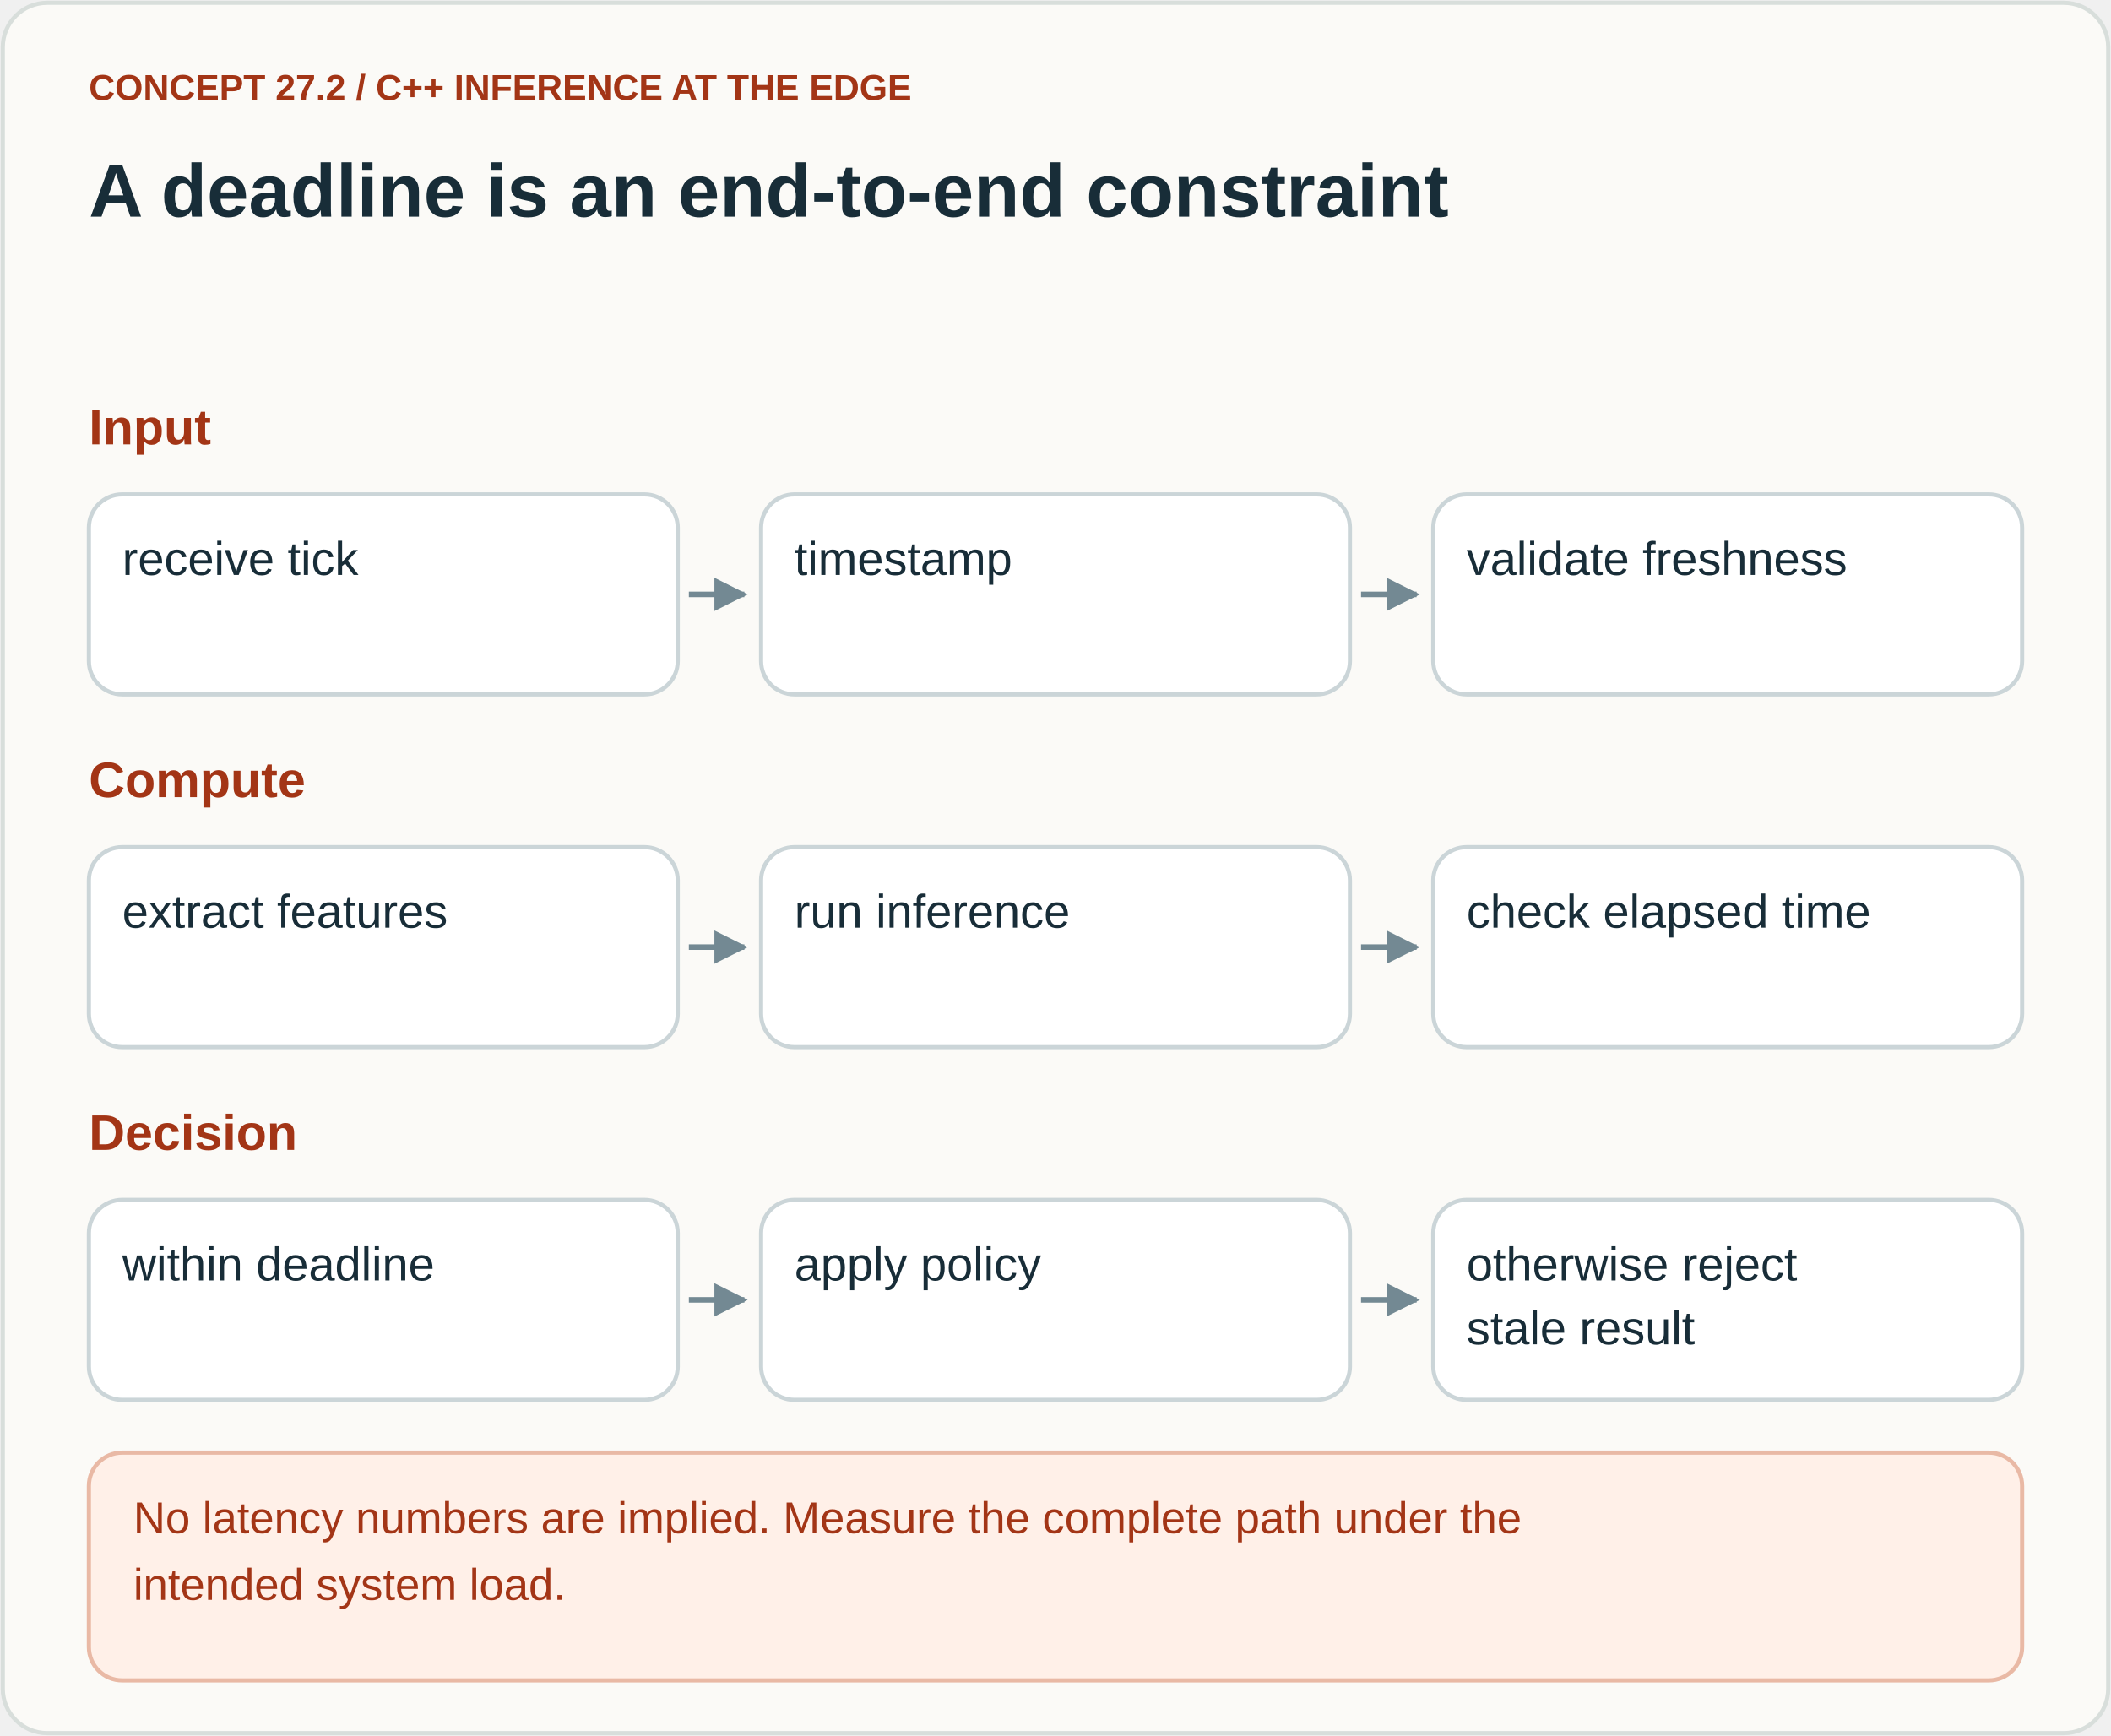
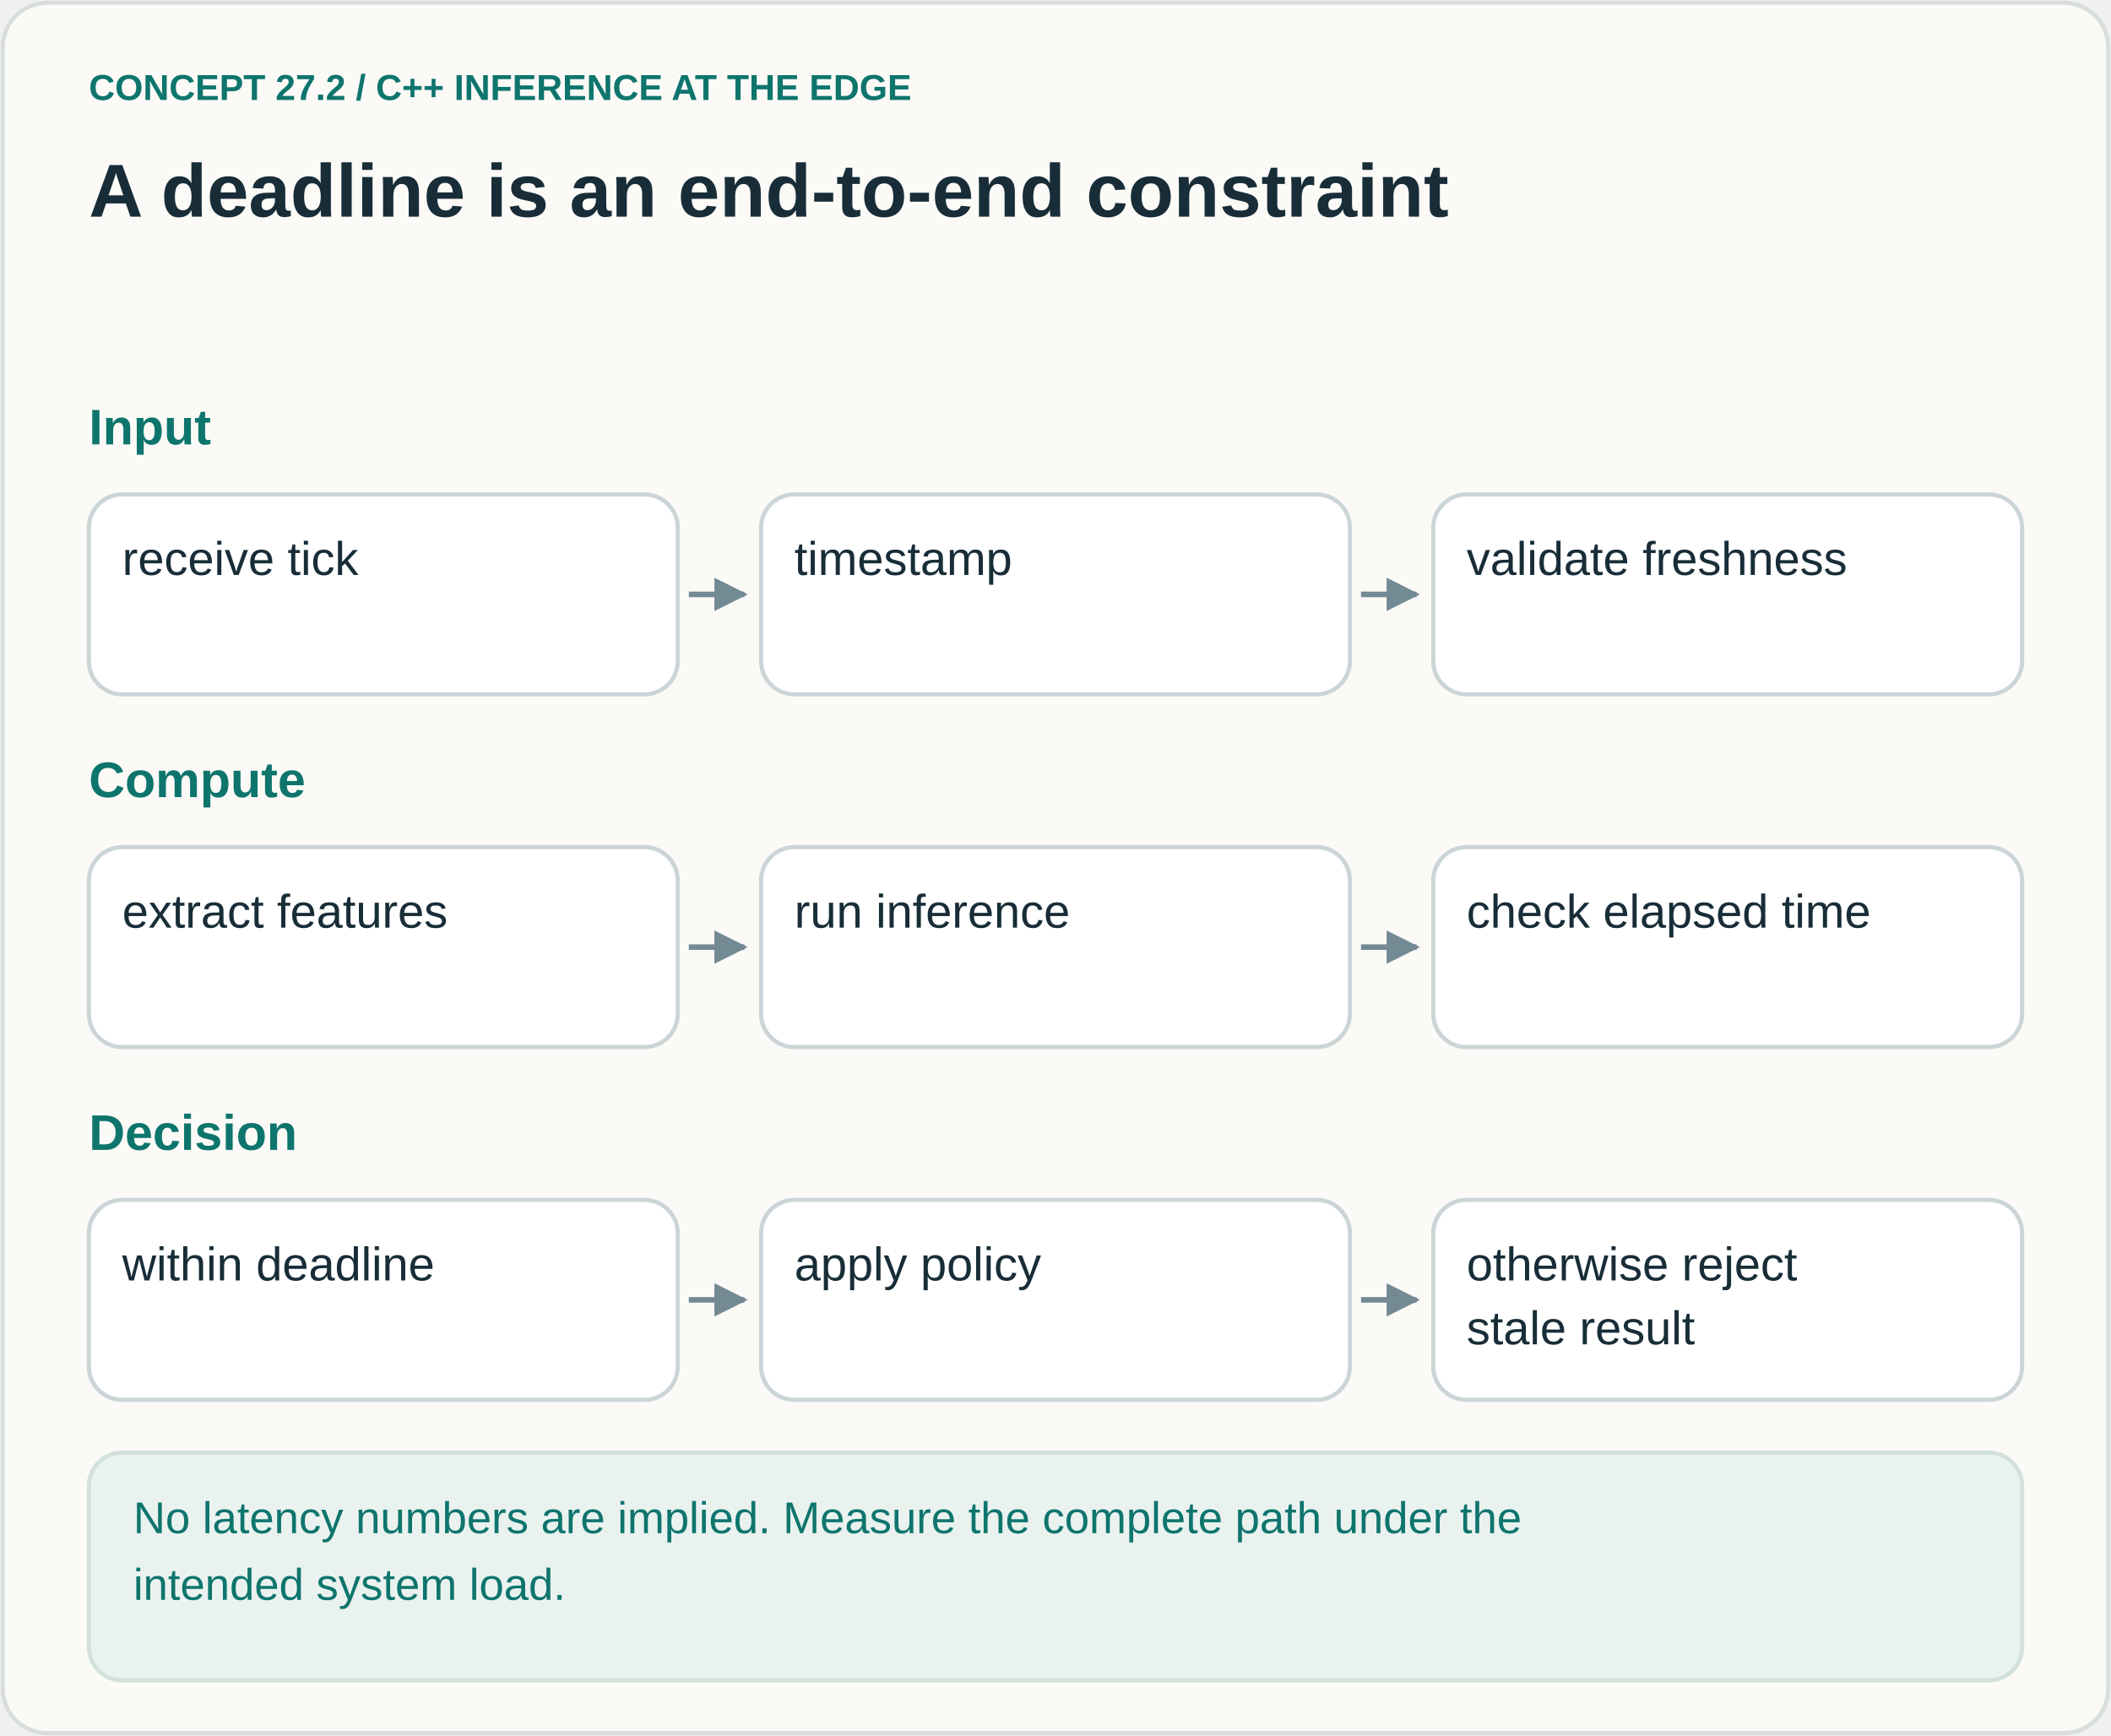
<svg xmlns="http://www.w3.org/2000/svg" width="760" height="625" viewBox="0 0 760 625" role="img" aria-labelledby="title desc">
  <defs>
    <marker id="arrow" viewBox="0 0 10 10" refX="9" refY="5" markerWidth="6" markerHeight="6" orient="auto-start-reverse">
      <path d="M0 0 L10 5 L0 10 Z" fill="#738993" />
    </marker>
  </defs>
  <g font-family="Arial, Helvetica, sans-serif">
    <rect x="1" y="1" width="758" height="623" rx="16" fill="#fbfaf7" stroke="#d8dedb" stroke-width="1.5" />
-     <text x="32" y="36" font-size="13" fill="#a33516" font-weight="700" text-anchor="start">CONCEPT 27.2  /  C++ INFERENCE AT THE EDGE</text>
+     <text x="32" y="36" font-size="13" fill="#0e756d" font-weight="700" text-anchor="start">CONCEPT 27.2  /  C++ INFERENCE AT THE EDGE</text>
    <text x="32" y="78" font-size="27" fill="#182d38" font-weight="600" text-anchor="start">A deadline is an end-to-end constraint</text>
-     <text x="32" y="160" font-size="18" fill="#a33516" font-weight="600" text-anchor="start">Input</text>
+     <text x="32" y="160" font-size="18" fill="#0e756d" font-weight="600" text-anchor="start">Input</text>
    <rect x="32" y="178" width="212" height="72" rx="12" fill="#fff" stroke="#cbd5d8" stroke-width="1.5" />
    <text x="44" y="207" font-size="17" fill="#182d38" font-weight="400" text-anchor="start">receive tick</text>
    <path d="M248 214 L268 214" fill="none" stroke="#738993" stroke-width="2" marker-end="url(#arrow)" />
    <rect x="274" y="178" width="212" height="72" rx="12" fill="#fff" stroke="#cbd5d8" stroke-width="1.5" />
    <text x="286" y="207" font-size="17" fill="#182d38" font-weight="400" text-anchor="start">timestamp</text>
    <path d="M490 214 L510 214" fill="none" stroke="#738993" stroke-width="2" marker-end="url(#arrow)" />
    <rect x="516" y="178" width="212" height="72" rx="12" fill="#fff" stroke="#cbd5d8" stroke-width="1.5" />
    <text x="528" y="207" font-size="17" fill="#182d38" font-weight="400" text-anchor="start">validate freshness</text>
-     <text x="32" y="287" font-size="18" fill="#a33516" font-weight="600" text-anchor="start">Compute</text>
+     <text x="32" y="287" font-size="18" fill="#0e756d" font-weight="600" text-anchor="start">Compute</text>
    <rect x="32" y="305" width="212" height="72" rx="12" fill="#fff" stroke="#cbd5d8" stroke-width="1.5" />
    <text x="44" y="334" font-size="17" fill="#182d38" font-weight="400" text-anchor="start">extract features</text>
    <path d="M248 341 L268 341" fill="none" stroke="#738993" stroke-width="2" marker-end="url(#arrow)" />
    <rect x="274" y="305" width="212" height="72" rx="12" fill="#fff" stroke="#cbd5d8" stroke-width="1.5" />
    <text x="286" y="334" font-size="17" fill="#182d38" font-weight="400" text-anchor="start">run inference</text>
    <path d="M490 341 L510 341" fill="none" stroke="#738993" stroke-width="2" marker-end="url(#arrow)" />
    <rect x="516" y="305" width="212" height="72" rx="12" fill="#fff" stroke="#cbd5d8" stroke-width="1.5" />
    <text x="528" y="334" font-size="17" fill="#182d38" font-weight="400" text-anchor="start">check elapsed time</text>
-     <text x="32" y="414" font-size="18" fill="#a33516" font-weight="600" text-anchor="start">Decision</text>
+     <text x="32" y="414" font-size="18" fill="#0e756d" font-weight="600" text-anchor="start">Decision</text>
    <rect x="32" y="432" width="212" height="72" rx="12" fill="#fff" stroke="#cbd5d8" stroke-width="1.5" />
    <text x="44" y="461" font-size="17" fill="#182d38" font-weight="400" text-anchor="start">within deadline</text>
    <path d="M248 468 L268 468" fill="none" stroke="#738993" stroke-width="2" marker-end="url(#arrow)" />
    <rect x="274" y="432" width="212" height="72" rx="12" fill="#fff" stroke="#cbd5d8" stroke-width="1.5" />
    <text x="286" y="461" font-size="17" fill="#182d38" font-weight="400" text-anchor="start">apply policy</text>
    <path d="M490 468 L510 468" fill="none" stroke="#738993" stroke-width="2" marker-end="url(#arrow)" />
    <rect x="516" y="432" width="212" height="72" rx="12" fill="#fff" stroke="#cbd5d8" stroke-width="1.5" />
    <text x="528" y="461" font-size="17" fill="#182d38" font-weight="400" text-anchor="start">otherwise reject</text>
    <text x="528" y="484" font-size="17" fill="#182d38" font-weight="400" text-anchor="start">stale result</text>
-     <rect x="32" y="523" width="696" height="82" rx="12" fill="#fff0e8" stroke="#e9b9a5" stroke-width="1.5" />
-     <text x="48" y="552" font-size="16" fill="#a33516" font-weight="400" text-anchor="start">No latency numbers are implied. Measure the complete path under the</text>
-     <text x="48" y="576" font-size="16" fill="#a33516" font-weight="400" text-anchor="start">intended system load.</text>
+     <rect x="32" y="523" width="696" height="82" rx="12" fill="#eaf2ef" stroke="#d2e1db" stroke-width="1.5" />
+     <text x="48" y="552" font-size="16" fill="#0e756d" font-weight="400" text-anchor="start">No latency numbers are implied. Measure the complete path under the</text>
+     <text x="48" y="576" font-size="16" fill="#0e756d" font-weight="400" text-anchor="start">intended system load.</text>
  </g>
</svg>
